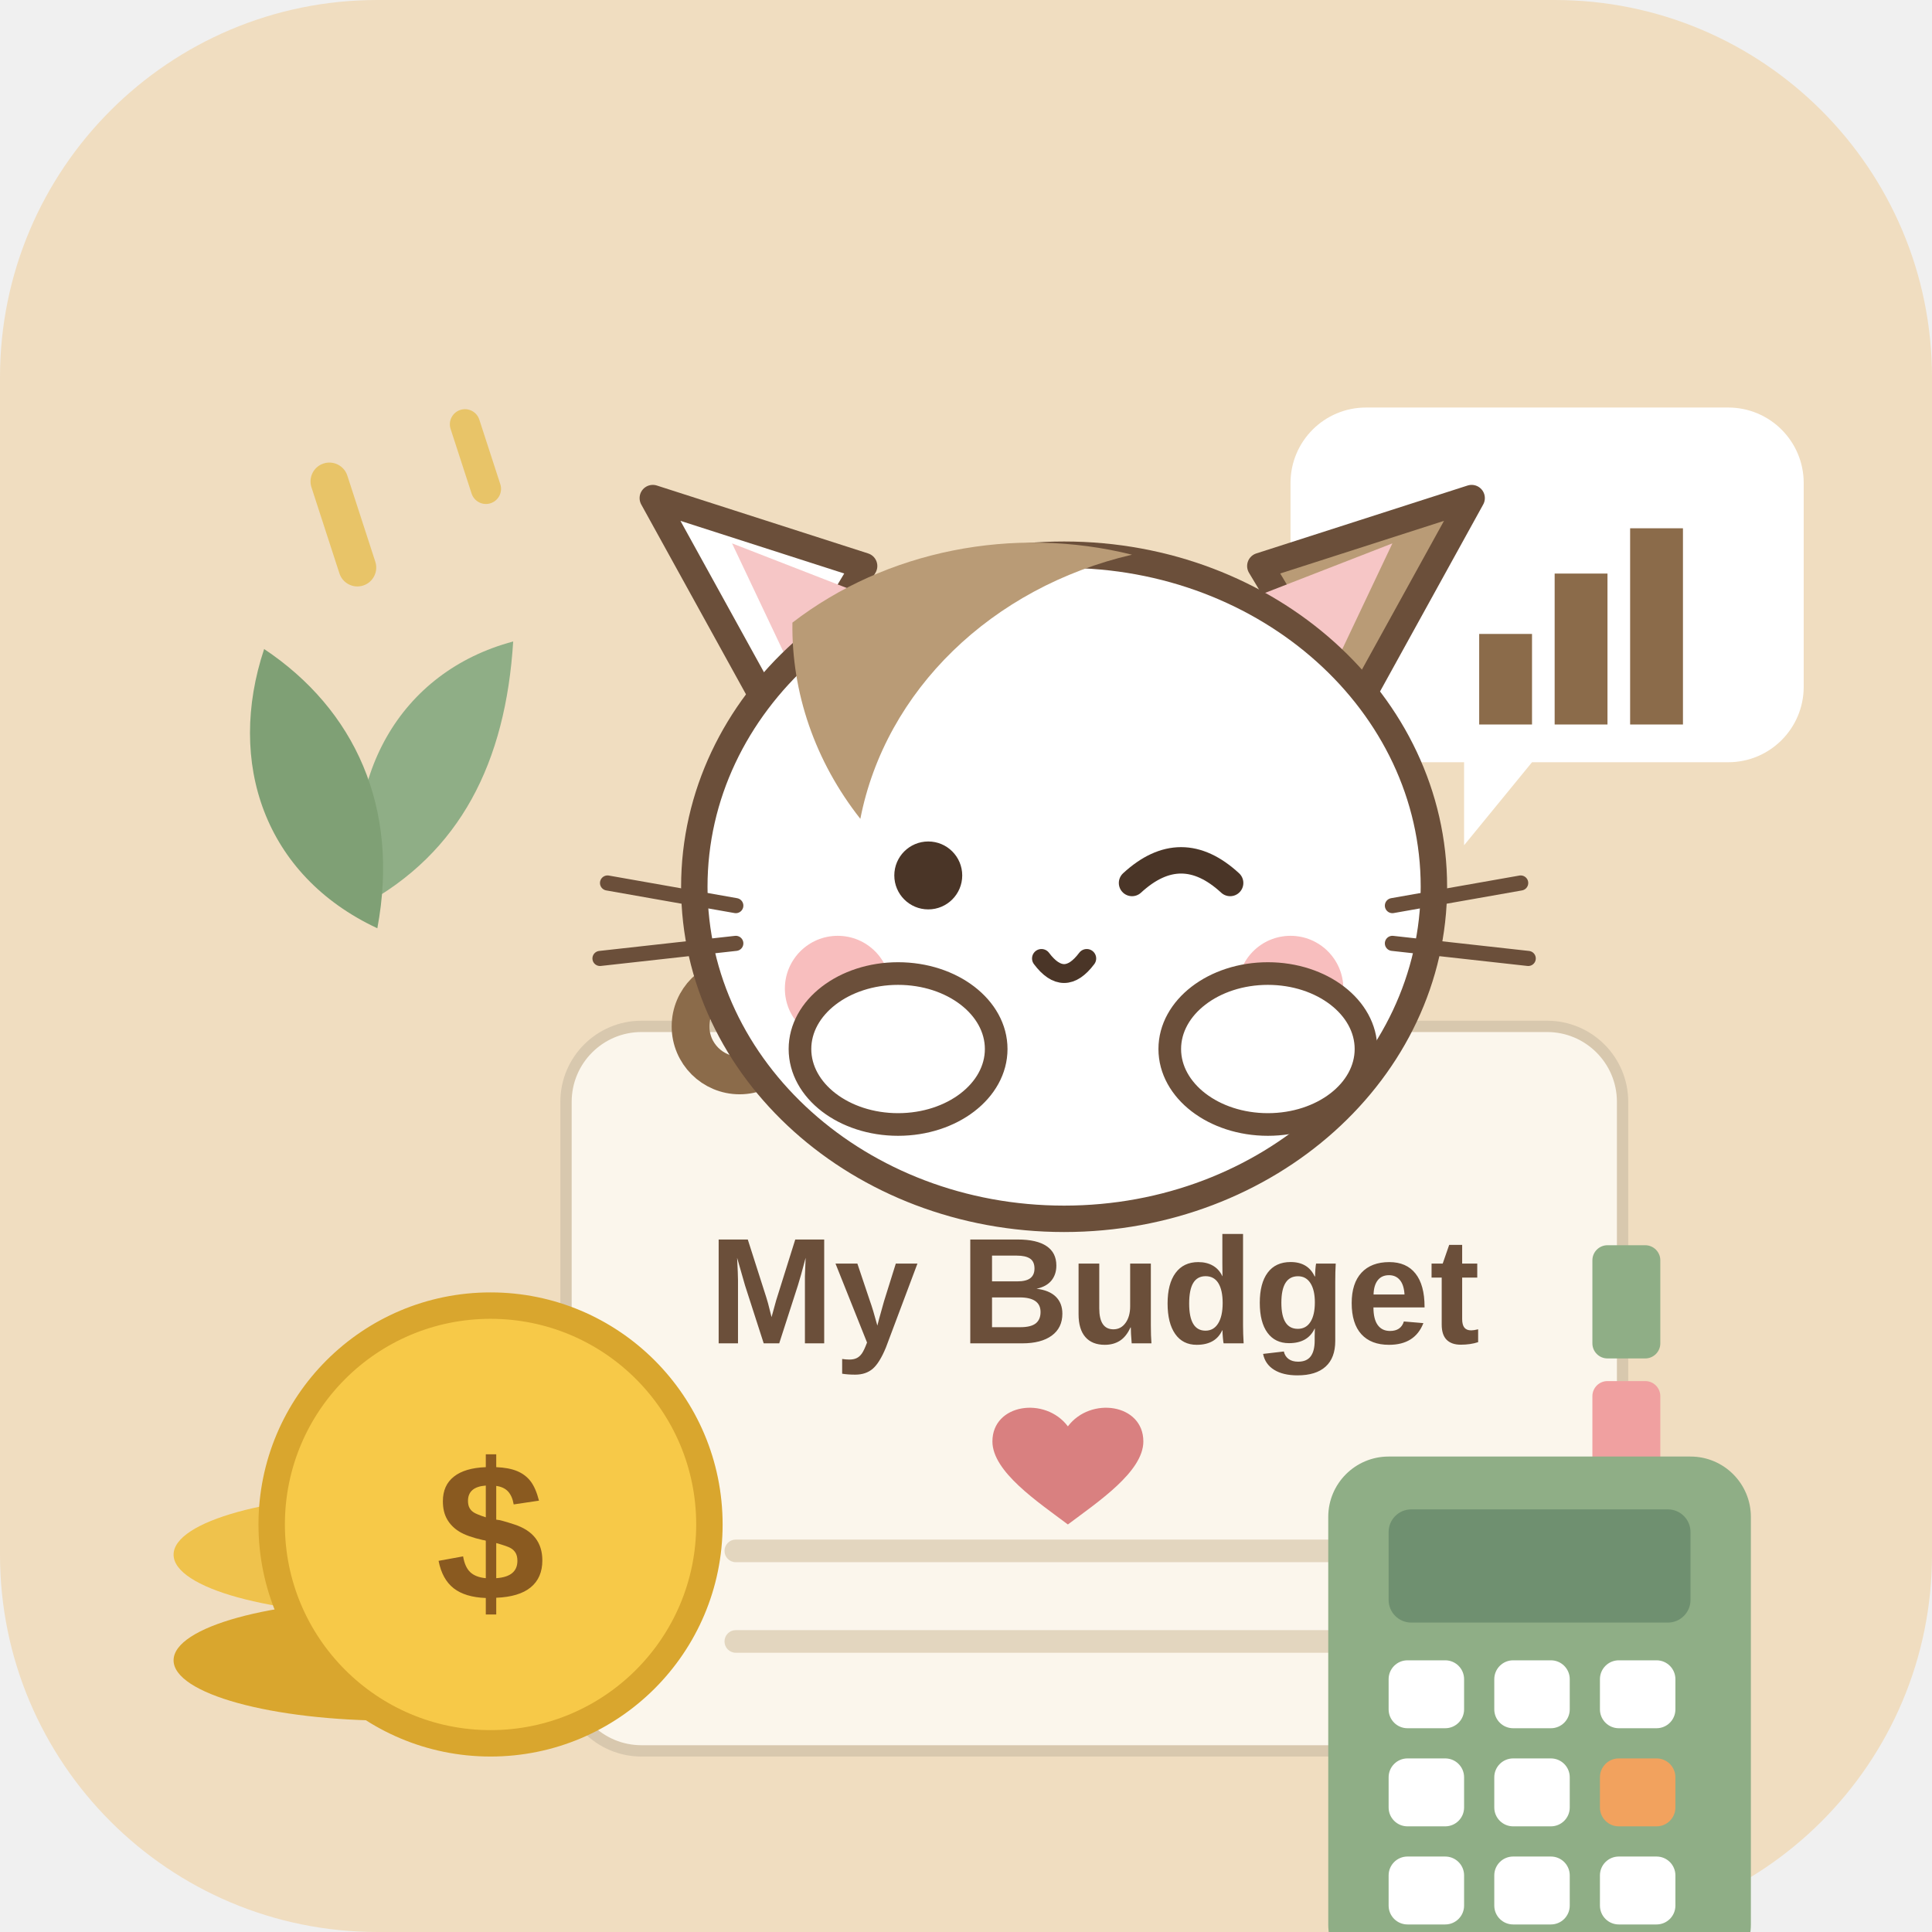
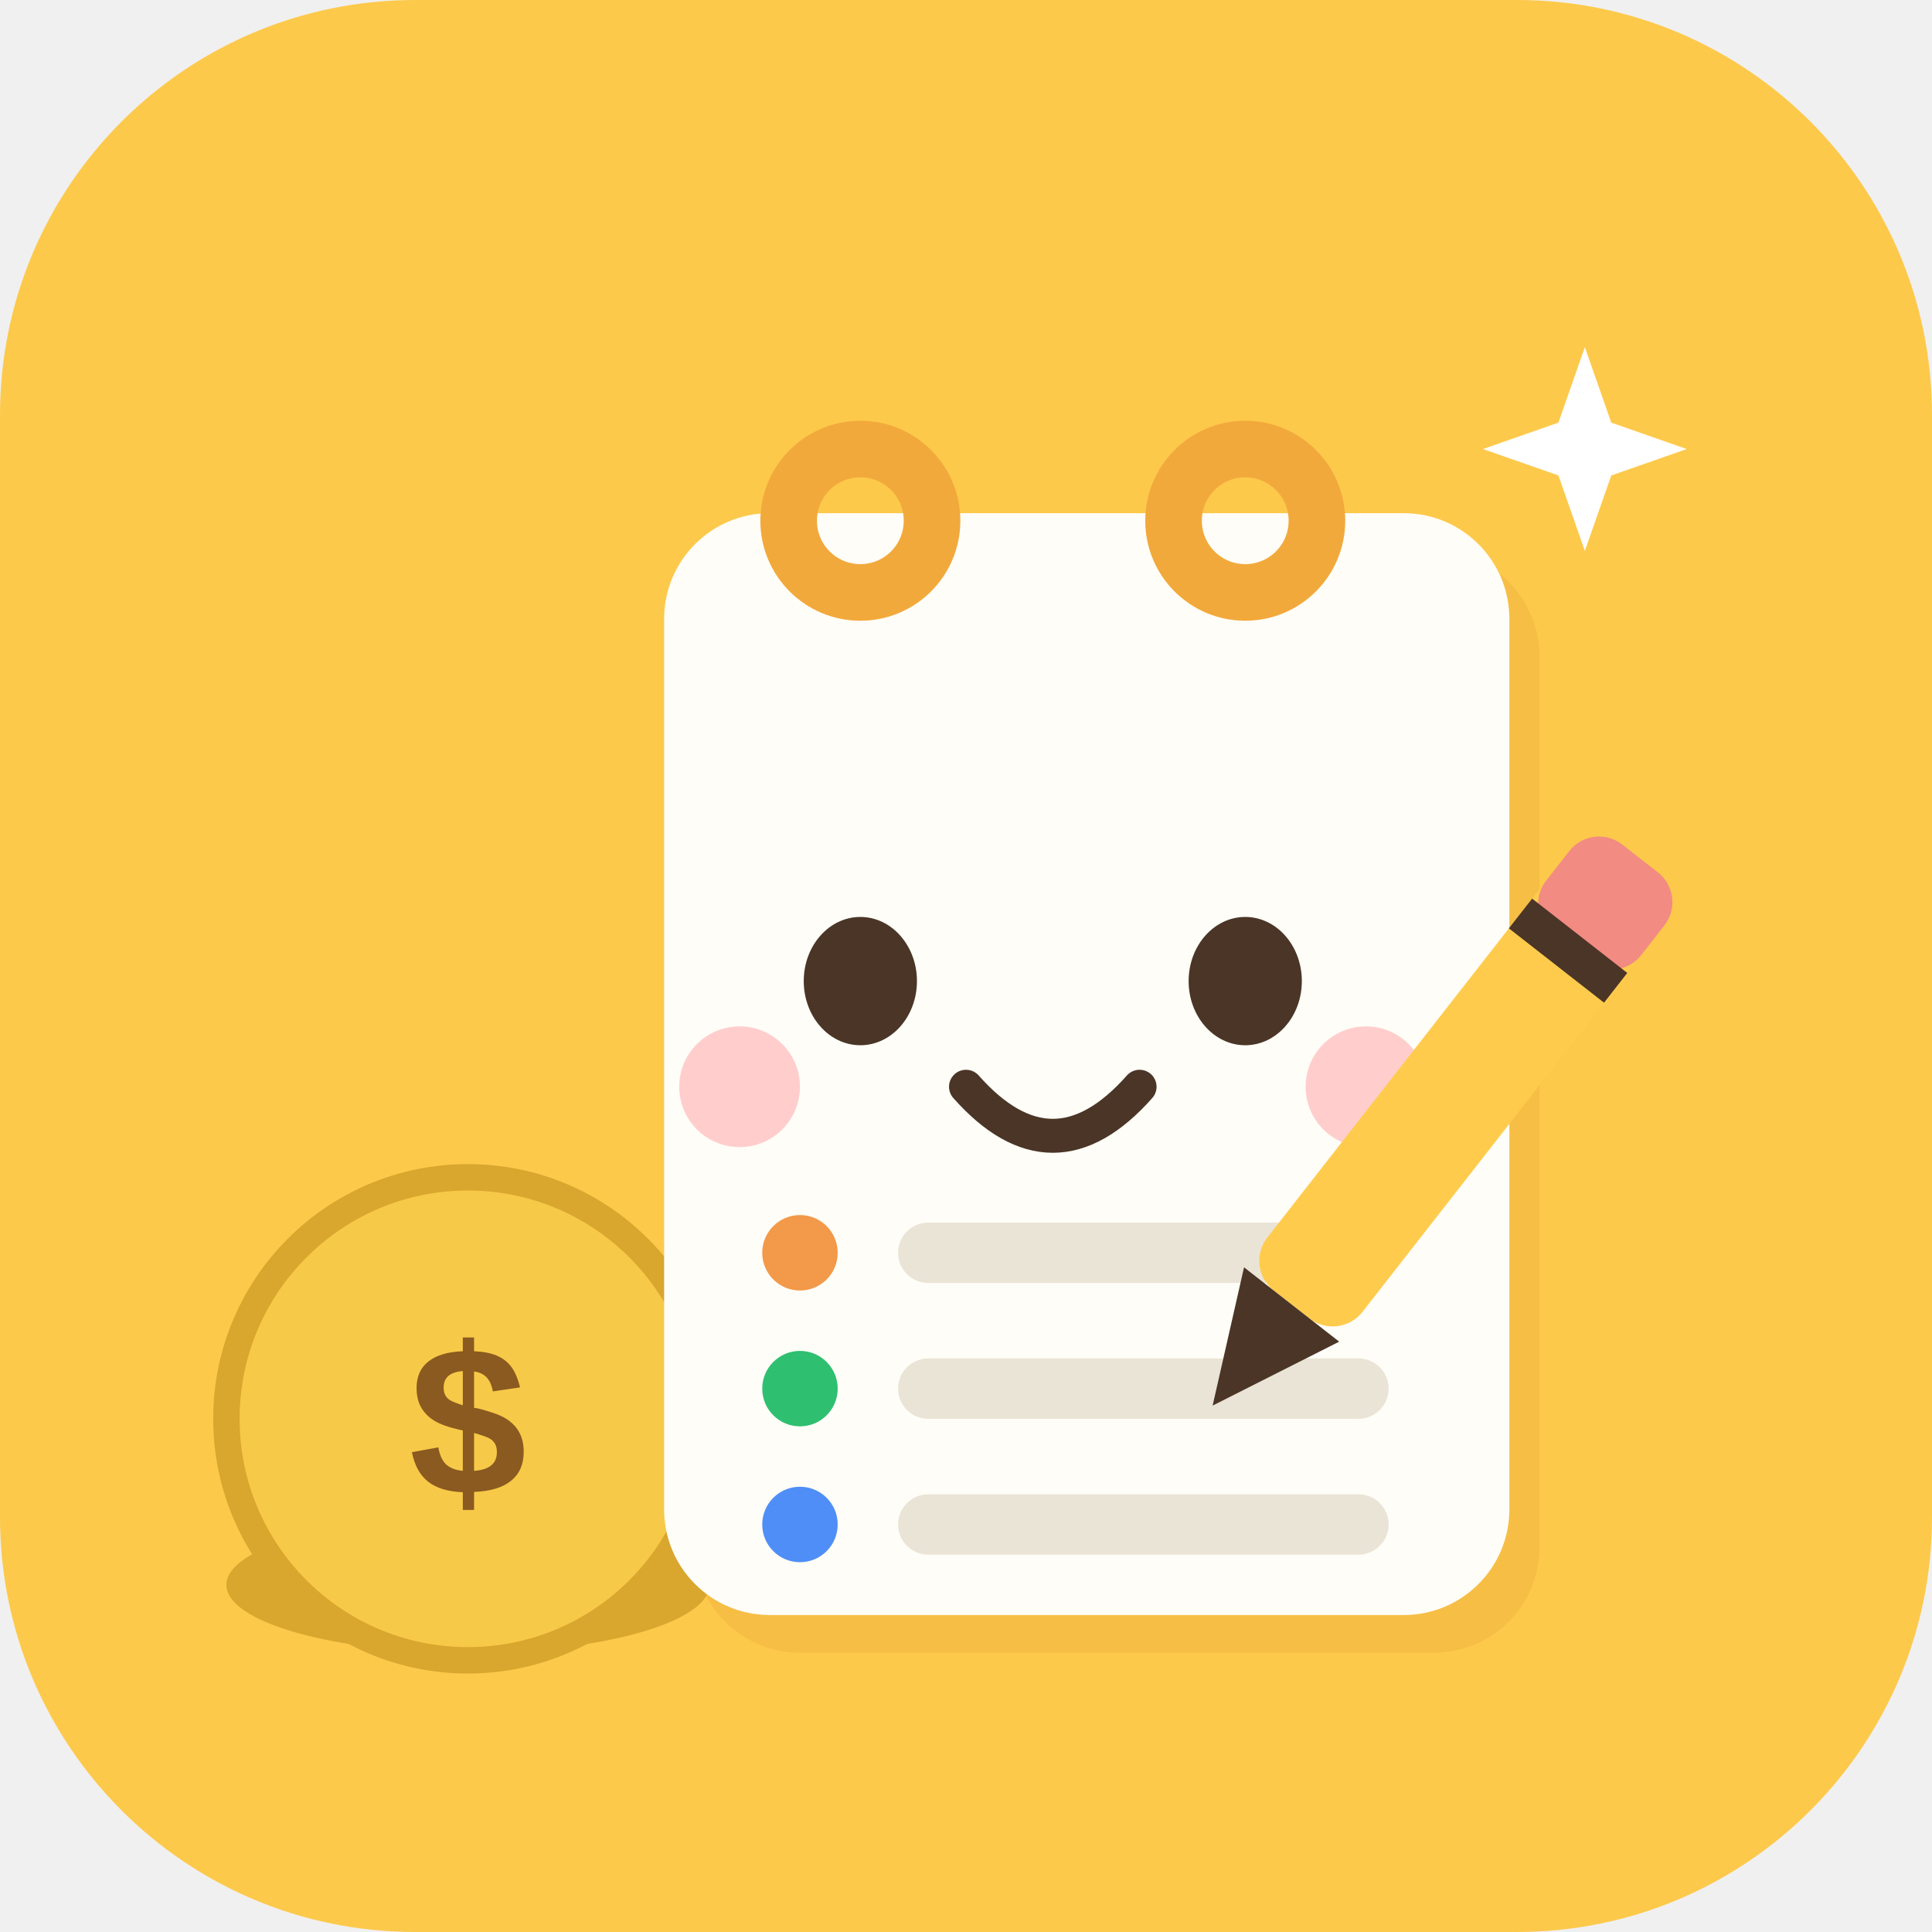
<svg xmlns="http://www.w3.org/2000/svg" viewBox="0 0 512 512">
-   <rect width="512" height="512" rx="100" fill="#F0DDC0" />
-   <path d="M96 240c-6-34 10-62 40-70-2 32-14 56-40 70z" fill="#8FAE86" />
-   <path d="M100 246c-30-14-40-44-30-74 24 16 36 42 30 74z" fill="#7FA075" />
-   <rect x="86" y="122" width="10" height="34" rx="5" fill="#E8C468" transform="rotate(-18 91 139)" />
-   <rect x="122" y="108" width="8" height="26" rx="4" fill="#E8C468" transform="rotate(-18 126 121)" />
-   <path d="M362 108h96a20 20 0 0 1 20 20v54a20 20 0 0 1-20 20h-52l-18 22v-22h-26a20 20 0 0 1-20-20v-54a20 20 0 0 1 20-20z" fill="#FFFFFF" />
-   <rect x="392" y="168" width="14" height="24" fill="#8B6B4A" />
-   <rect x="412" y="152" width="14" height="40" fill="#8B6B4A" />
-   <rect x="432" y="140" width="14" height="52" fill="#8B6B4A" />
-   <rect x="150" y="272" width="280" height="192" rx="20" fill="#FBF6EC" stroke="#D8C8AE" stroke-width="3" />
-   <circle cx="196" cy="272" r="13" fill="none" stroke="#8B6B4A" stroke-width="10" />
-   <circle cx="240" cy="272" r="13" fill="none" stroke="#8B6B4A" stroke-width="10" />
-   <circle cx="284" cy="272" r="13" fill="none" stroke="#8B6B4A" stroke-width="10" />
-   <circle cx="328" cy="272" r="13" fill="none" stroke="#8B6B4A" stroke-width="10" />
-   <rect x="422" y="330" width="18" height="30" rx="4" fill="#8FAE86" />
-   <rect x="422" y="366" width="18" height="30" rx="4" fill="#F0A0A0" />
-   <rect x="422" y="402" width="18" height="30" rx="4" fill="#E8C468" />
-   <text x="290" y="356" font-family="'Segoe UI', Arial, sans-serif" font-size="40" font-weight="700" text-anchor="middle" fill="#6B4F3A">My Budget</text>
-   <path d="M283 378c-6-8-20-6-20 4 0 8 12 16 20 22 8-6 20-14 20-22 0-10-14-12-20-4z" fill="#D98080" />
-   <rect x="192" y="408" width="196" height="6" rx="3" fill="#E3D6BF" />
-   <rect x="192" y="432" width="196" height="6" rx="3" fill="#E3D6BF" />
-   <path d="M205 190l-32-58 56 18z" fill="#FFFFFF" stroke="#6B4F3A" stroke-width="7" stroke-linejoin="round" />
-   <path d="M212 182l-18-38 36 14z" fill="#F6C6C6" />
-   <path d="M358 190l32-58-56 18z" fill="#B99B76" stroke="#6B4F3A" stroke-width="7" stroke-linejoin="round" />
-   <path d="M351 182l18-38-36 14z" fill="#F6C6C6" />
-   <ellipse cx="282" cy="235" rx="98" ry="88" fill="#FFFFFF" stroke="#6B4F3A" stroke-width="7" />
-   <path d="M210 165a98 88 0 0 1 90-18 98 88 0 0 0-72 70 98 88 0 0 1-18-52z" fill="#B99B76" />
-   <circle cx="246" cy="232" r="9" fill="#4A3527" />
-   <path d="M300 234q13-12 26 0" fill="none" stroke="#4A3527" stroke-width="7" stroke-linecap="round" />
-   <circle cx="222" cy="262" r="14" fill="#F6A8A8" opacity="0.75" />
-   <circle cx="342" cy="262" r="14" fill="#F6A8A8" opacity="0.75" />
-   <path d="M276 254q6 8 12 0" fill="none" stroke="#4A3527" stroke-width="5" stroke-linecap="round" />
-   <path d="M195 240l-34-6M195 250l-36 4" stroke="#6B4F3A" stroke-width="4" stroke-linecap="round" />
-   <path d="M369 240l34-6M369 250l36 4" stroke="#6B4F3A" stroke-width="4" stroke-linecap="round" />
-   <ellipse cx="238" cy="278" rx="26" ry="20" fill="#FFFFFF" stroke="#6B4F3A" stroke-width="6" />
-   <ellipse cx="336" cy="278" rx="26" ry="20" fill="#FFFFFF" stroke="#6B4F3A" stroke-width="6" />
-   <ellipse cx="104" cy="440" rx="58" ry="16" fill="#D9A62E" />
-   <ellipse cx="104" cy="412" rx="58" ry="16" fill="#EFC24C" />
-   <circle cx="130" cy="404" r="58" fill="#F7C948" stroke="#D9A62E" stroke-width="7" />
-   <text x="130" y="424" font-family="Arial, sans-serif" font-size="52" font-weight="700" text-anchor="middle" fill="#8A5A20">$</text>
-   <rect x="352" y="386" width="112" height="140" rx="16" fill="#8FAE86" />
-   <rect x="368" y="400" width="80" height="30" rx="6" fill="#6F9070" />
-   <rect x="368" y="440" width="20" height="18" rx="5" fill="#FFFFFF" />
-   <rect x="396" y="440" width="20" height="18" rx="5" fill="#FFFFFF" />
-   <rect x="424" y="440" width="20" height="18" rx="5" fill="#FFFFFF" />
-   <rect x="368" y="466" width="20" height="18" rx="5" fill="#FFFFFF" />
-   <rect x="396" y="466" width="20" height="18" rx="5" fill="#FFFFFF" />
-   <rect x="424" y="466" width="20" height="18" rx="5" fill="#F2A25E" />
-   <rect x="368" y="492" width="20" height="18" rx="5" fill="#FFFFFF" />
-   <rect x="396" y="492" width="20" height="18" rx="5" fill="#FFFFFF" />
-   <rect x="424" y="492" width="20" height="18" rx="5" fill="#FFFFFF" />
+   <rect width="512" height="512" rx="110" fill="#FDC94B" />
+   <ellipse cx="124" cy="420" rx="64" ry="18" fill="#D9A62E" />
+   <circle cx="124" cy="376" r="64" fill="#F7C948" stroke="#D9A62E" stroke-width="7" />
+   <text x="124" y="396" font-family="Arial, sans-serif" font-size="56" font-weight="700" text-anchor="middle" fill="#8A5A20">$</text>
+   <rect x="184" y="146" width="224" height="292" rx="28" fill="#E7A93A" opacity="0.35" />
+   <rect x="176" y="136" width="224" height="292" rx="28" fill="#FFFDF7" />
+   <circle cx="228" cy="138" r="19" fill="none" stroke="#F2A93B" stroke-width="15" />
+   <circle cx="330" cy="138" r="19" fill="none" stroke="#F2A93B" stroke-width="15" />
+   <ellipse cx="228" cy="260" rx="15" ry="17" fill="#4A3527" />
+   <ellipse cx="330" cy="260" rx="15" ry="17" fill="#4A3527" />
+   <circle cx="196" cy="288" r="16" fill="#FFC2C2" opacity="0.8" />
+   <circle cx="362" cy="288" r="16" fill="#FFC2C2" opacity="0.8" />
+   <path d="M256 288q23 26 46 0" fill="none" stroke="#4A3527" stroke-width="9" stroke-linecap="round" />
+   <circle cx="212" cy="332" r="10" fill="#F2994A" />
+   <rect x="238" y="324" width="130" height="16" rx="8" fill="#EAE4D6" />
+   <circle cx="212" cy="368" r="10" fill="#2FBF71" />
+   <rect x="238" y="360" width="130" height="16" rx="8" fill="#EAE4D6" />
+   <circle cx="212" cy="404" r="10" fill="#4F8EF7" />
+   <rect x="238" y="396" width="130" height="16" rx="8" fill="#EAE4D6" />
+   <g transform="translate(378,300) rotate(38)">
+     <rect x="-16" y="-92" width="32" height="150" rx="10" fill="#FFCB4C" />
+     <rect x="-16" y="-92" width="32" height="30" rx="10" fill="#F28B82" />
+     <rect x="-16" y="-66" width="32" height="10" fill="#4A3527" />
+     <path d="M-16 58L16 58L0 92Z" fill="#4A3527" />
+   </g>
+   <path d="M420 92l7 20 20 7-20 7-7 20-7-20-20-7 20-7z" fill="#FFFFFF" />
</svg>
